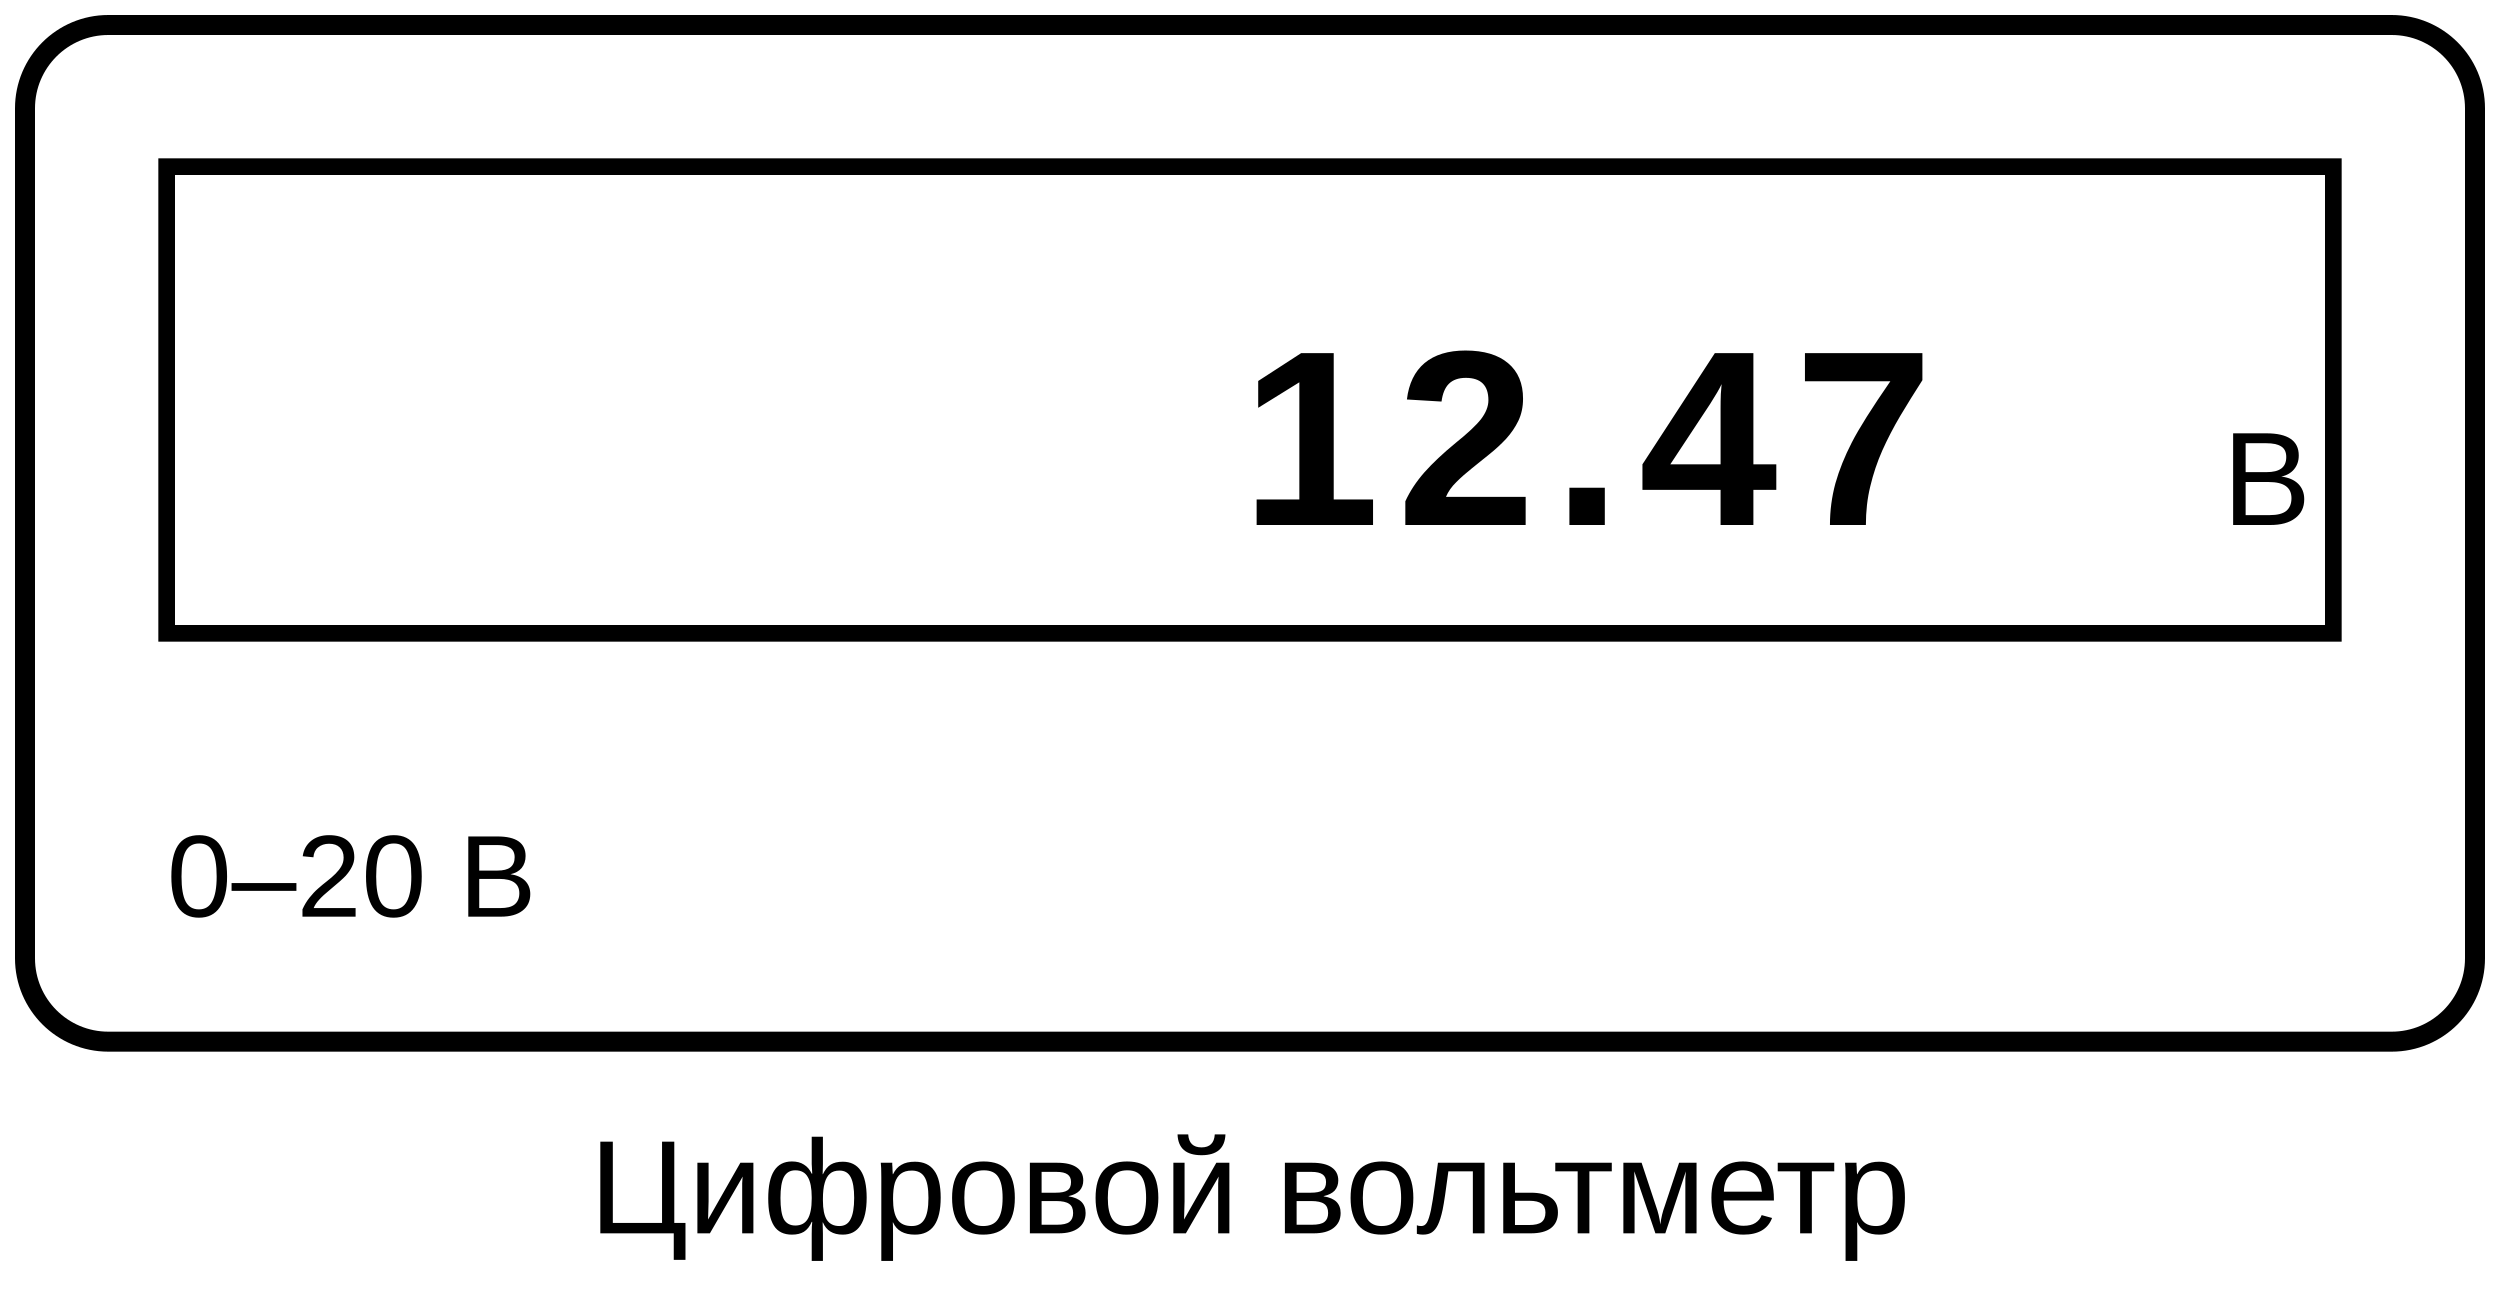
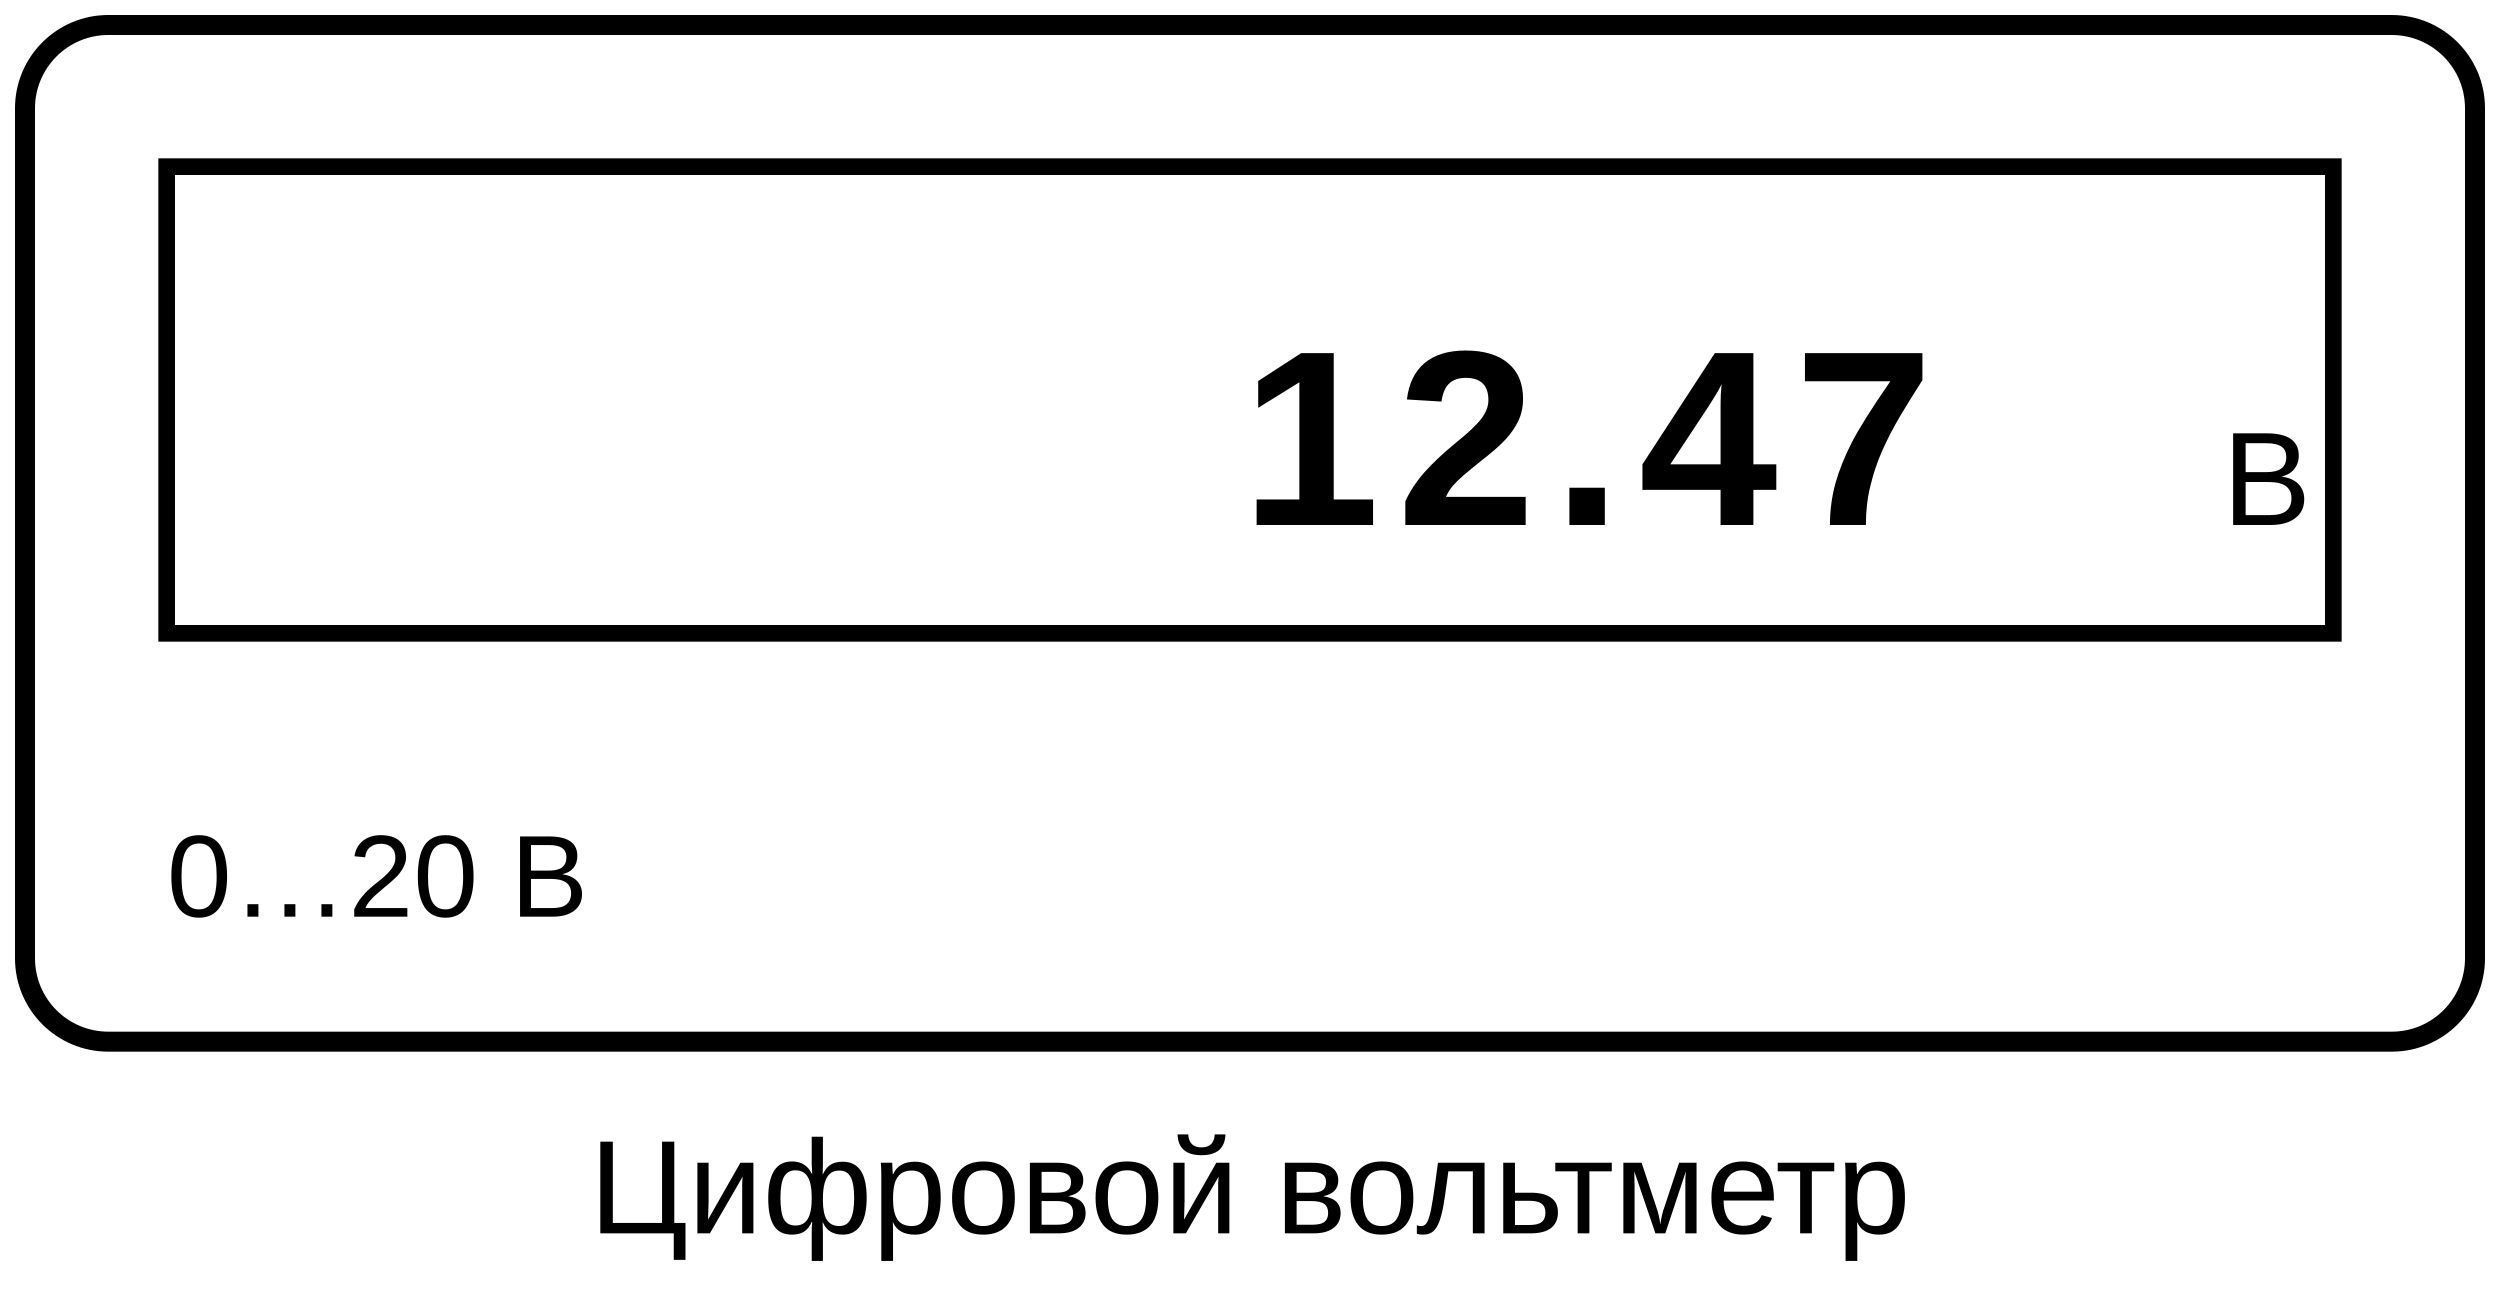
<svg xmlns="http://www.w3.org/2000/svg" width="225" height="117" viewBox="0 0 150 78" font-family="PT Sans, Segoe UI, Verdana, Arial, sans-serif">
  <rect x="0" y="0" width="150" height="78" fill="#fff" />
  <rect x="1.5" y="1.5" width="147" height="61" rx="5" fill="#fff" stroke="#000" stroke-width="1.2" />
  <rect x="10" y="10" width="130" height="28" fill="#fff" stroke="#000" stroke-width="1" />
  <text x="116" y="31.5" font-size="15" text-anchor="end" font-weight="bold" letter-spacing="1">12.47</text>
  <text x="136.0" y="31.5" font-size="8" text-anchor="middle">В</text>
-   <text x="10.0" y="55.0" font-size="7" text-anchor="start">0–20 В</text>
+   <text x="10.0" y="55.0" font-size="7" text-anchor="start">0…20 В</text>
  <text x="75.0" y="74.0" font-size="8" text-anchor="middle">Цифровой вольтметр</text>
</svg>
